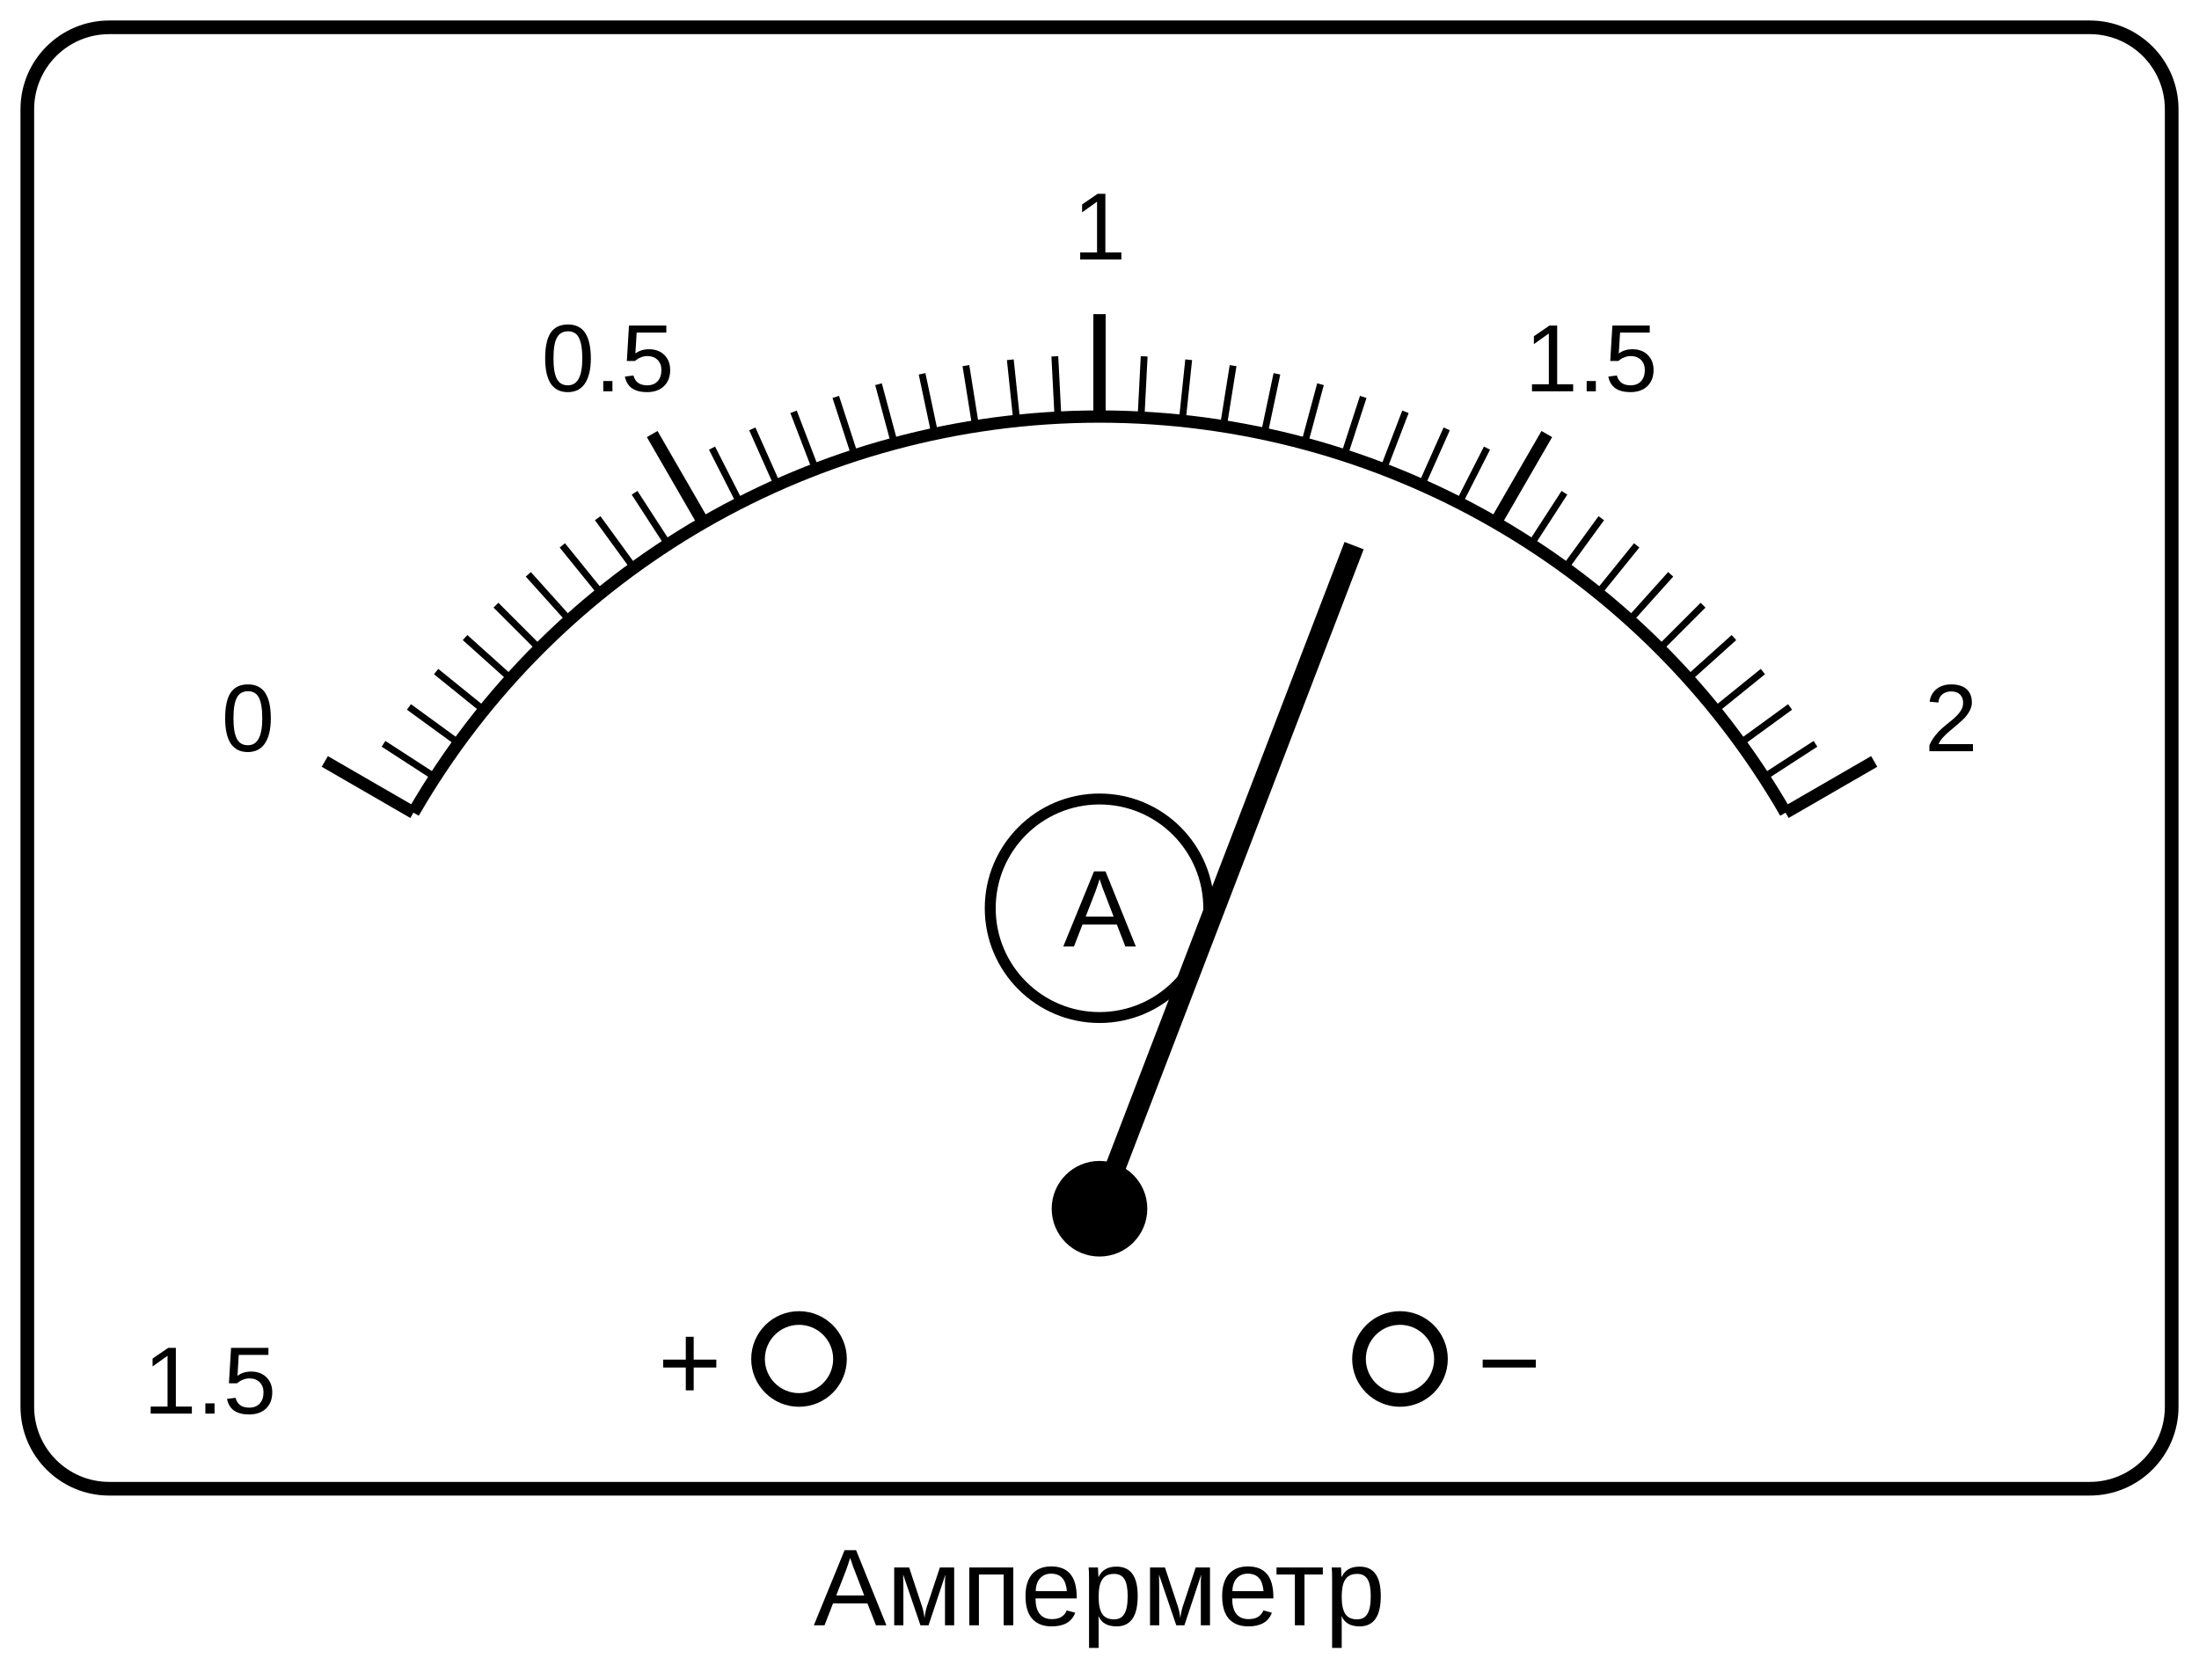
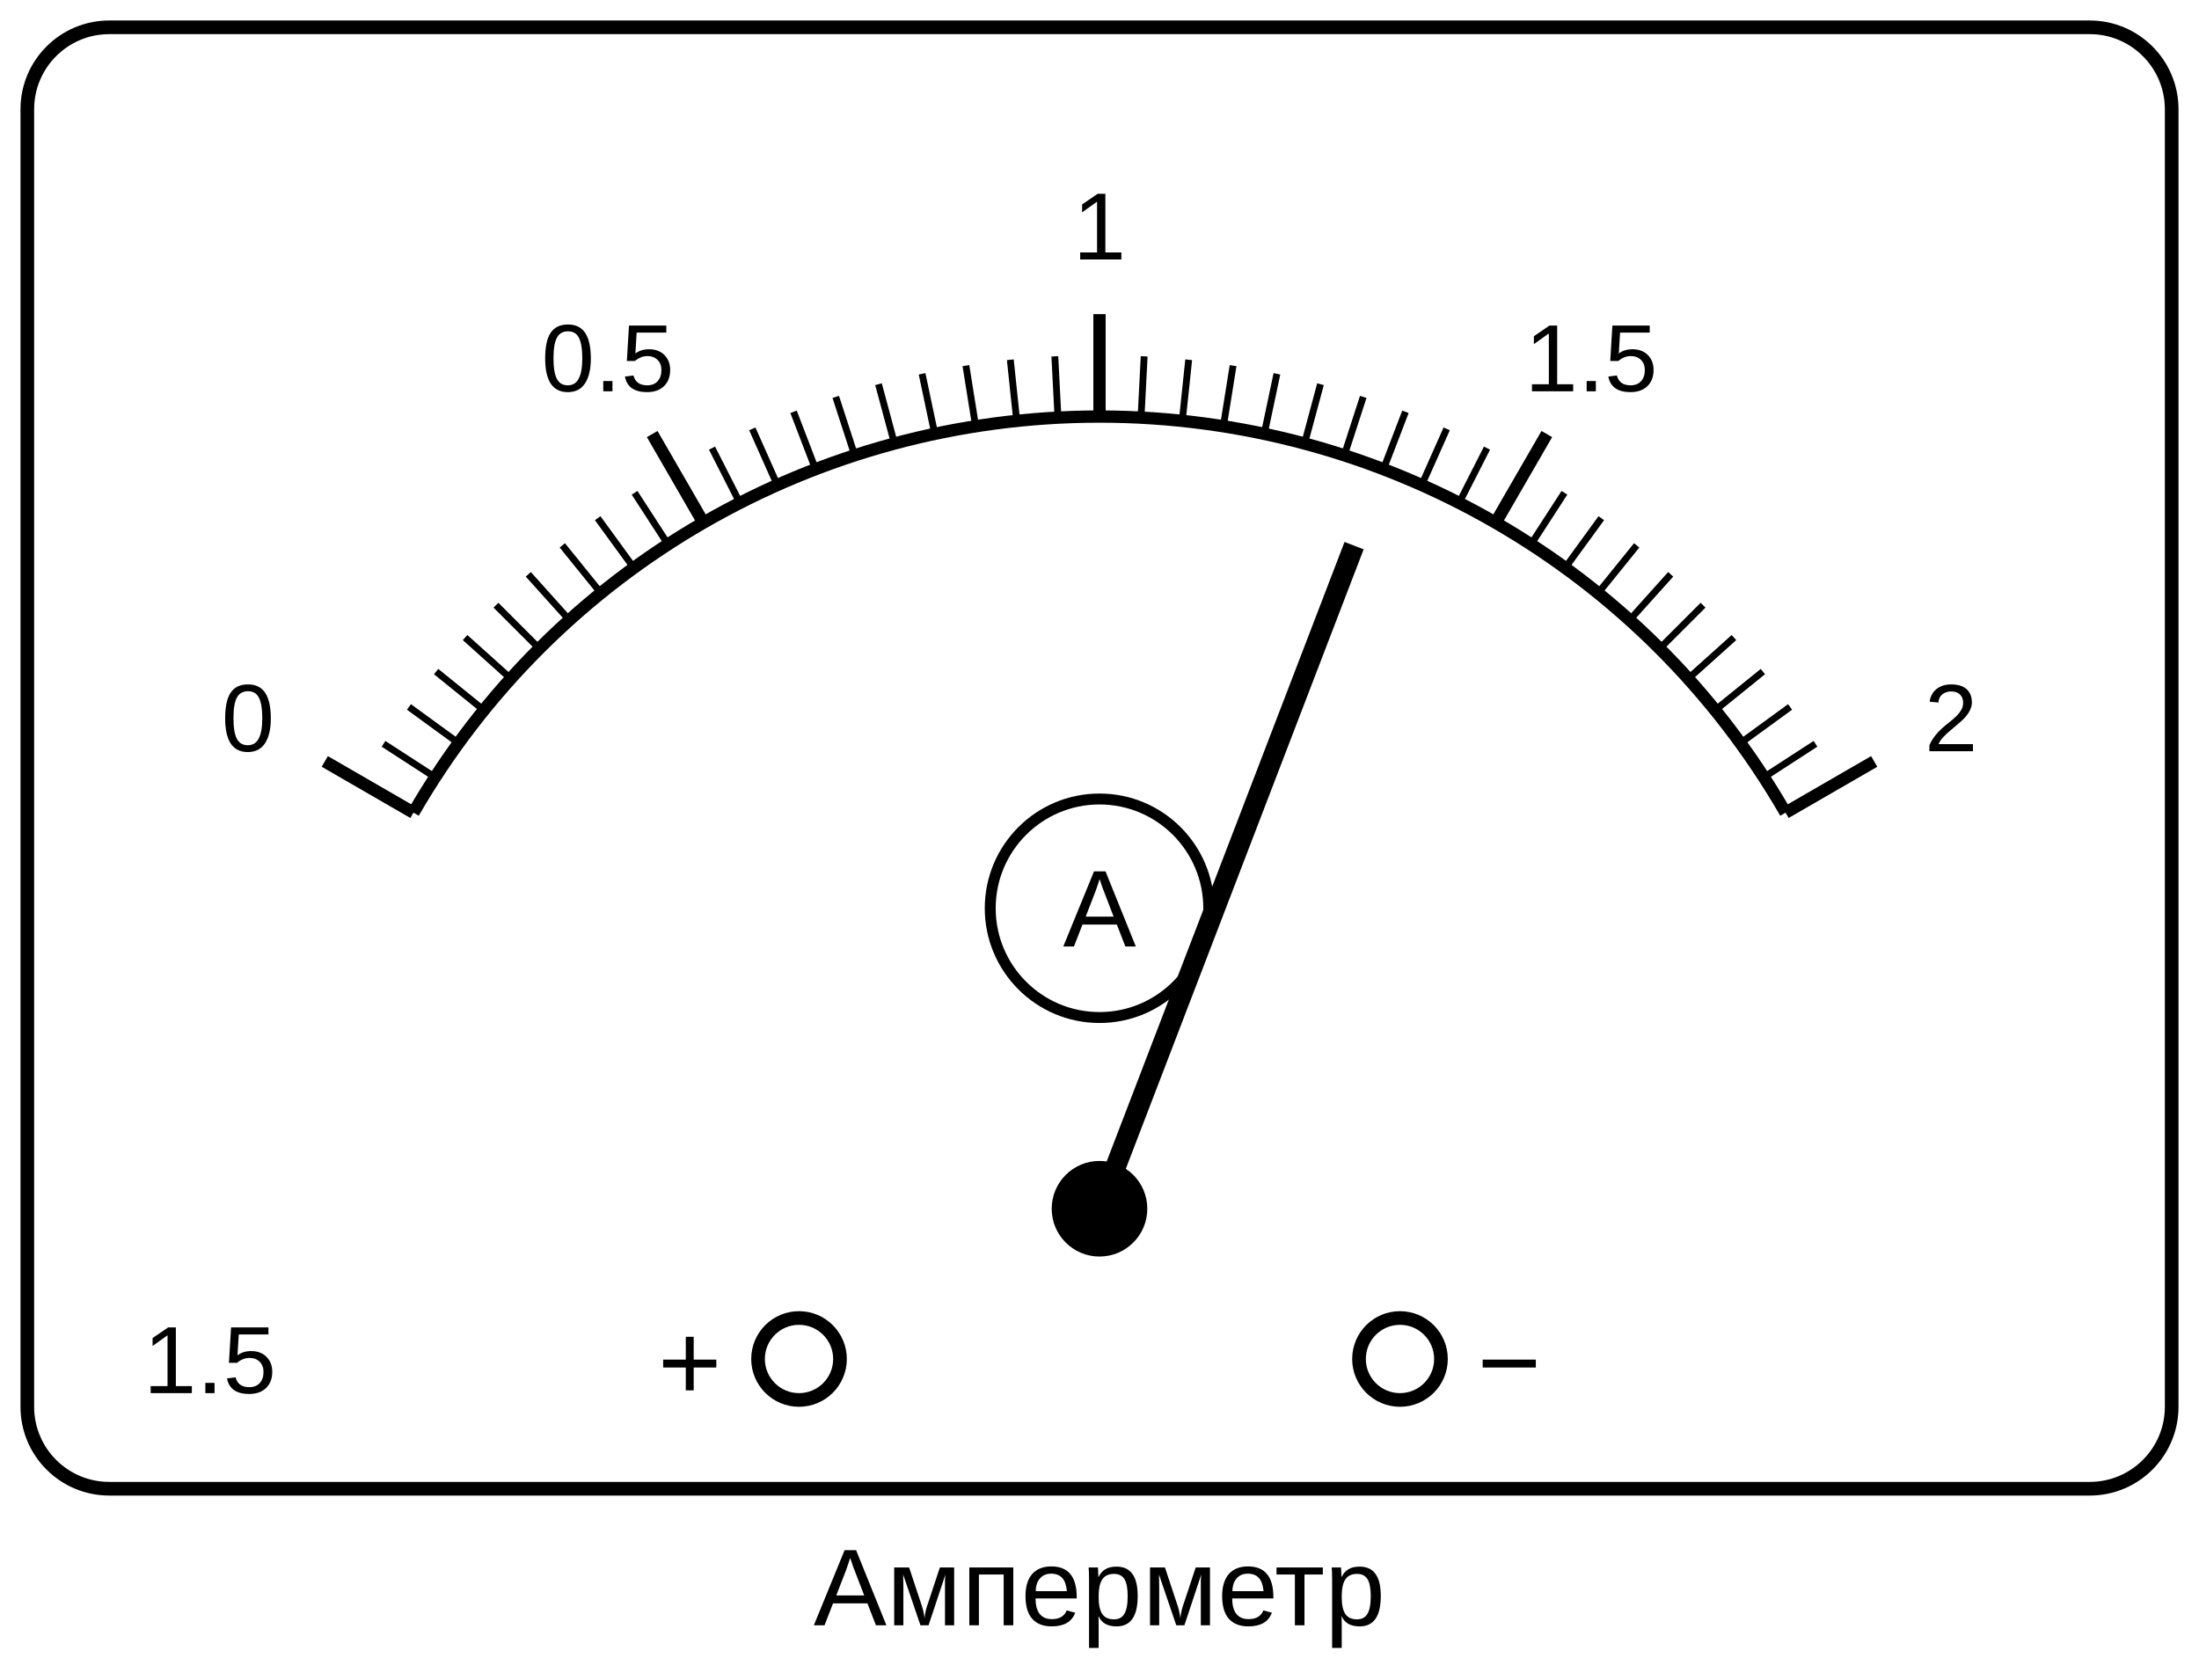
<svg xmlns="http://www.w3.org/2000/svg" class="visual-svg" viewBox="-0.5 -0.5 161 123" font-family="PT Sans, Segoe UI, Verdana, Arial, sans-serif" width="241.5" height="184.5">
  <rect x="-0.5" y="-0.5" width="161" height="123" fill="#fff" />
  <rect x="1.5" y="1.5" width="157" height="107" rx="6" fill="#fff" stroke="#000" stroke-width="1" />
  <path d="M29.77,59 A58,58 0 0 1 130.23,59" fill="none" stroke="#000" stroke-width="0.9" />
  <line x1="29.77" y1="59" x2="23.28" y2="55.25" fill="none" stroke="#000" stroke-width="0.9" />
  <text x="17.65" y="54.5" text-anchor="middle" fill="#000" font-size="7">0</text>
  <line x1="31.36" y1="56.41" x2="27.58" y2="53.96" fill="none" stroke="#000" stroke-width="0.5" />
  <line x1="33.08" y1="53.91" x2="29.44" y2="51.26" fill="none" stroke="#000" stroke-width="0.5" />
  <line x1="34.93" y1="51.5" x2="31.43" y2="48.67" fill="none" stroke="#000" stroke-width="0.5" />
  <line x1="36.9" y1="49.19" x2="33.55" y2="46.18" fill="none" stroke="#000" stroke-width="0.5" />
  <line x1="38.99" y1="46.99" x2="35.81" y2="43.81" fill="none" stroke="#000" stroke-width="0.5" />
  <line x1="41.19" y1="44.9" x2="38.18" y2="41.55" fill="none" stroke="#000" stroke-width="0.5" />
  <line x1="43.5" y1="42.93" x2="40.67" y2="39.43" fill="none" stroke="#000" stroke-width="0.5" />
  <line x1="45.91" y1="41.08" x2="43.26" y2="37.44" fill="none" stroke="#000" stroke-width="0.5" />
  <line x1="48.41" y1="39.36" x2="45.96" y2="35.58" fill="none" stroke="#000" stroke-width="0.5" />
  <line x1="51" y1="37.77" x2="47.25" y2="31.28" fill="none" stroke="#000" stroke-width="0.9" />
  <text x="44" y="28.15" text-anchor="middle" fill="#000" font-size="7">0.5</text>
  <line x1="53.67" y1="36.32" x2="51.63" y2="32.31" fill="none" stroke="#000" stroke-width="0.5" />
  <line x1="56.41" y1="35.01" x2="54.58" y2="30.9" fill="none" stroke="#000" stroke-width="0.5" />
  <line x1="59.21" y1="33.85" x2="57.6" y2="29.65" fill="none" stroke="#000" stroke-width="0.5" />
  <line x1="62.08" y1="32.84" x2="60.69" y2="28.56" fill="none" stroke="#000" stroke-width="0.5" />
  <line x1="64.99" y1="31.98" x2="63.82" y2="27.63" fill="none" stroke="#000" stroke-width="0.5" />
  <line x1="67.94" y1="31.27" x2="67.01" y2="26.87" fill="none" stroke="#000" stroke-width="0.5" />
  <line x1="70.93" y1="30.71" x2="70.22" y2="26.27" fill="none" stroke="#000" stroke-width="0.5" />
  <line x1="73.94" y1="30.32" x2="73.47" y2="25.84" fill="none" stroke="#000" stroke-width="0.5" />
  <line x1="76.96" y1="30.08" x2="76.73" y2="25.59" fill="none" stroke="#000" stroke-width="0.5" />
  <line x1="80" y1="30" x2="80" y2="22.5" fill="none" stroke="#000" stroke-width="0.9" />
  <text x="80" y="18.5" text-anchor="middle" fill="#000" font-size="7">1</text>
  <line x1="83.04" y1="30.08" x2="83.27" y2="25.59" fill="none" stroke="#000" stroke-width="0.5" />
  <line x1="86.06" y1="30.32" x2="86.53" y2="25.84" fill="none" stroke="#000" stroke-width="0.5" />
  <line x1="89.07" y1="30.71" x2="89.78" y2="26.27" fill="none" stroke="#000" stroke-width="0.5" />
  <line x1="92.06" y1="31.27" x2="92.99" y2="26.87" fill="none" stroke="#000" stroke-width="0.5" />
  <line x1="95.01" y1="31.98" x2="96.18" y2="27.63" fill="none" stroke="#000" stroke-width="0.5" />
  <line x1="97.92" y1="32.84" x2="99.31" y2="28.56" fill="none" stroke="#000" stroke-width="0.5" />
  <line x1="100.79" y1="33.85" x2="102.4" y2="29.65" fill="none" stroke="#000" stroke-width="0.5" />
  <line x1="103.59" y1="35.01" x2="105.42" y2="30.9" fill="none" stroke="#000" stroke-width="0.5" />
  <line x1="106.33" y1="36.32" x2="108.37" y2="32.31" fill="none" stroke="#000" stroke-width="0.5" />
  <line x1="109" y1="37.77" x2="112.75" y2="31.28" fill="none" stroke="#000" stroke-width="0.9" />
  <text x="116" y="28.15" text-anchor="middle" fill="#000" font-size="7">1.5</text>
  <line x1="111.59" y1="39.36" x2="114.04" y2="35.58" fill="none" stroke="#000" stroke-width="0.5" />
  <line x1="114.09" y1="41.08" x2="116.74" y2="37.44" fill="none" stroke="#000" stroke-width="0.5" />
  <line x1="116.5" y1="42.93" x2="119.33" y2="39.43" fill="none" stroke="#000" stroke-width="0.5" />
  <line x1="118.81" y1="44.9" x2="121.82" y2="41.55" fill="none" stroke="#000" stroke-width="0.5" />
  <line x1="121.01" y1="46.99" x2="124.19" y2="43.81" fill="none" stroke="#000" stroke-width="0.5" />
  <line x1="123.1" y1="49.19" x2="126.45" y2="46.18" fill="none" stroke="#000" stroke-width="0.5" />
  <line x1="125.07" y1="51.5" x2="128.57" y2="48.67" fill="none" stroke="#000" stroke-width="0.5" />
  <line x1="126.92" y1="53.91" x2="130.56" y2="51.26" fill="none" stroke="#000" stroke-width="0.5" />
  <line x1="128.64" y1="56.41" x2="132.42" y2="53.96" fill="none" stroke="#000" stroke-width="0.5" />
  <line x1="130.23" y1="59" x2="136.72" y2="55.25" fill="none" stroke="#000" stroke-width="0.9" />
  <text x="142.35" y="54.5" text-anchor="middle" fill="#000" font-size="7">2</text>
  <circle cx="80" cy="66" r="8" fill="#fff" stroke="#000" stroke-width="0.8" />
  <text x="80" y="68.8" text-anchor="middle" fill="#000" font-size="8">А</text>
  <line x1="80" y1="88" x2="98.64" y2="39.45" fill="none" stroke="#000" stroke-width="1.5" />
  <circle cx="80" cy="88" r="3.5" fill="#000" />
-   <text x="10" y="103" fill="#000" font-size="7">1.5</text>
+   <text x="10" y="101.5" fill="#000" font-size="7">1.5</text>
  <circle cx="58" cy="99" r="3" fill="#fff" stroke="#000" stroke-width="1" />
  <text x="50" y="102" text-anchor="middle" fill="#000" font-size="8">+</text>
  <circle cx="102" cy="99" r="3" fill="#fff" stroke="#000" stroke-width="1" />
  <text x="110" y="102" text-anchor="middle" fill="#000" font-size="8">−</text>
  <text x="80" y="118.5" text-anchor="middle" fill="#000" font-size="8">Амперметр</text>
</svg>
